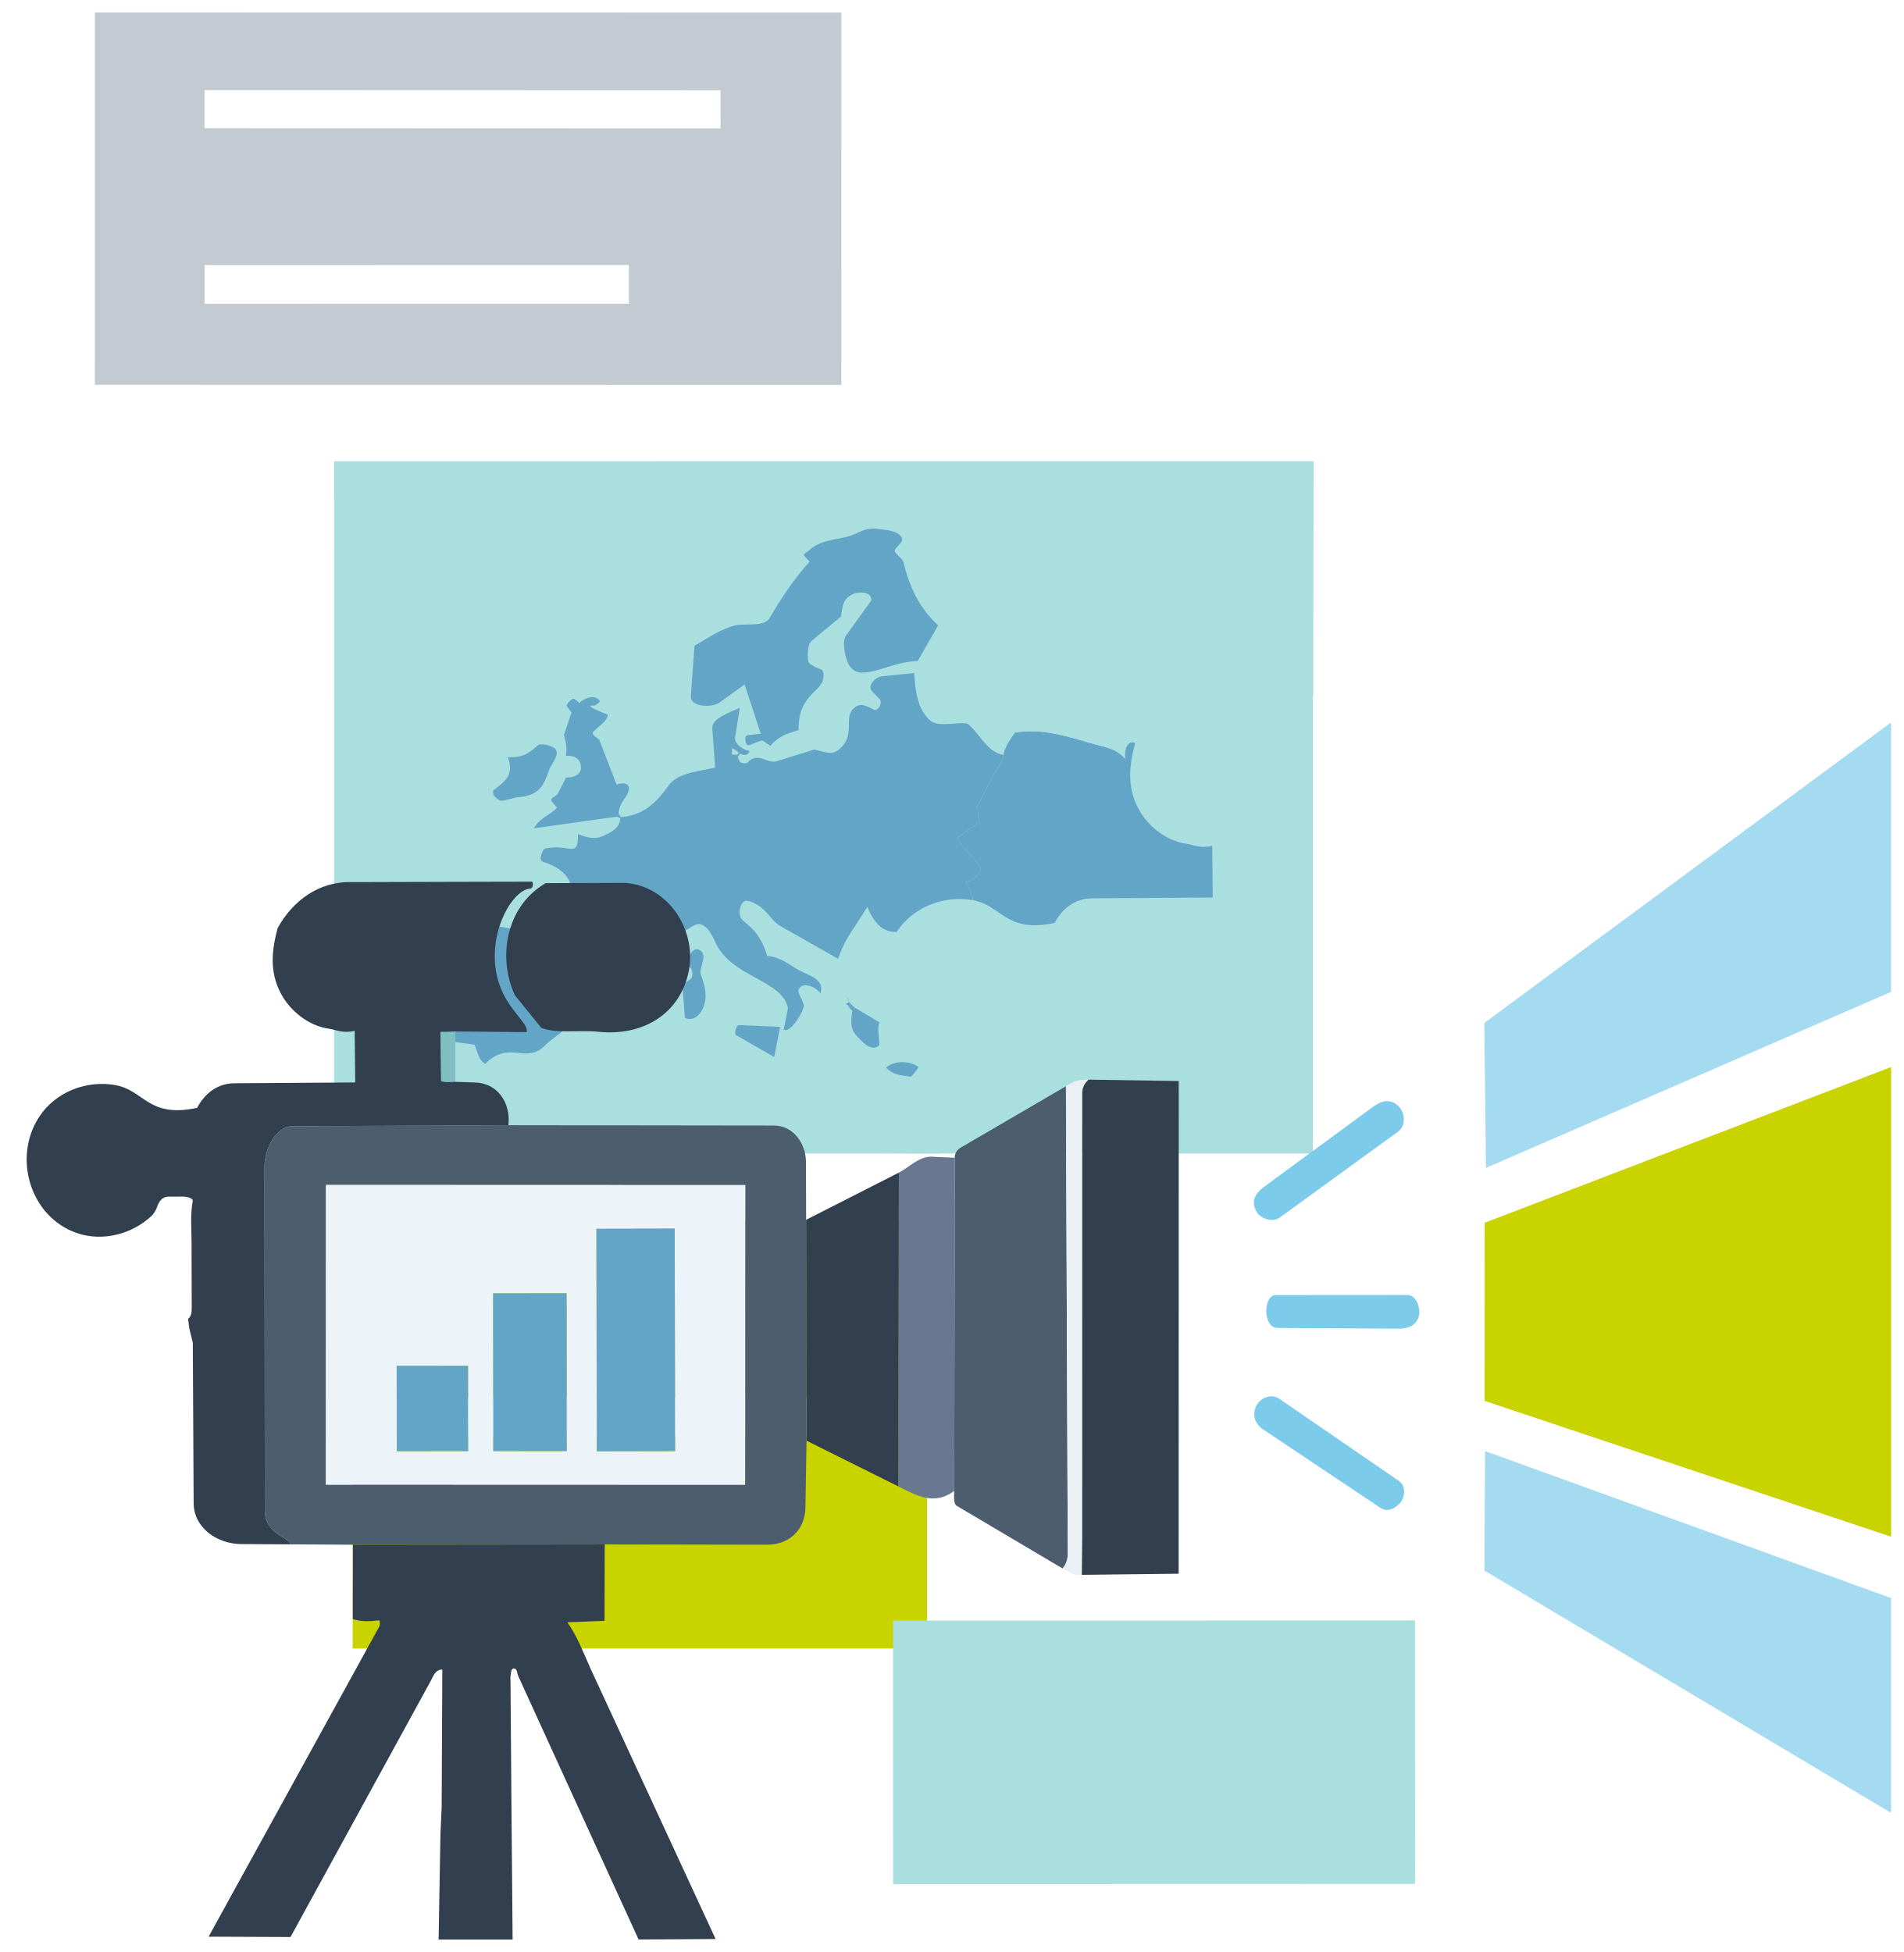
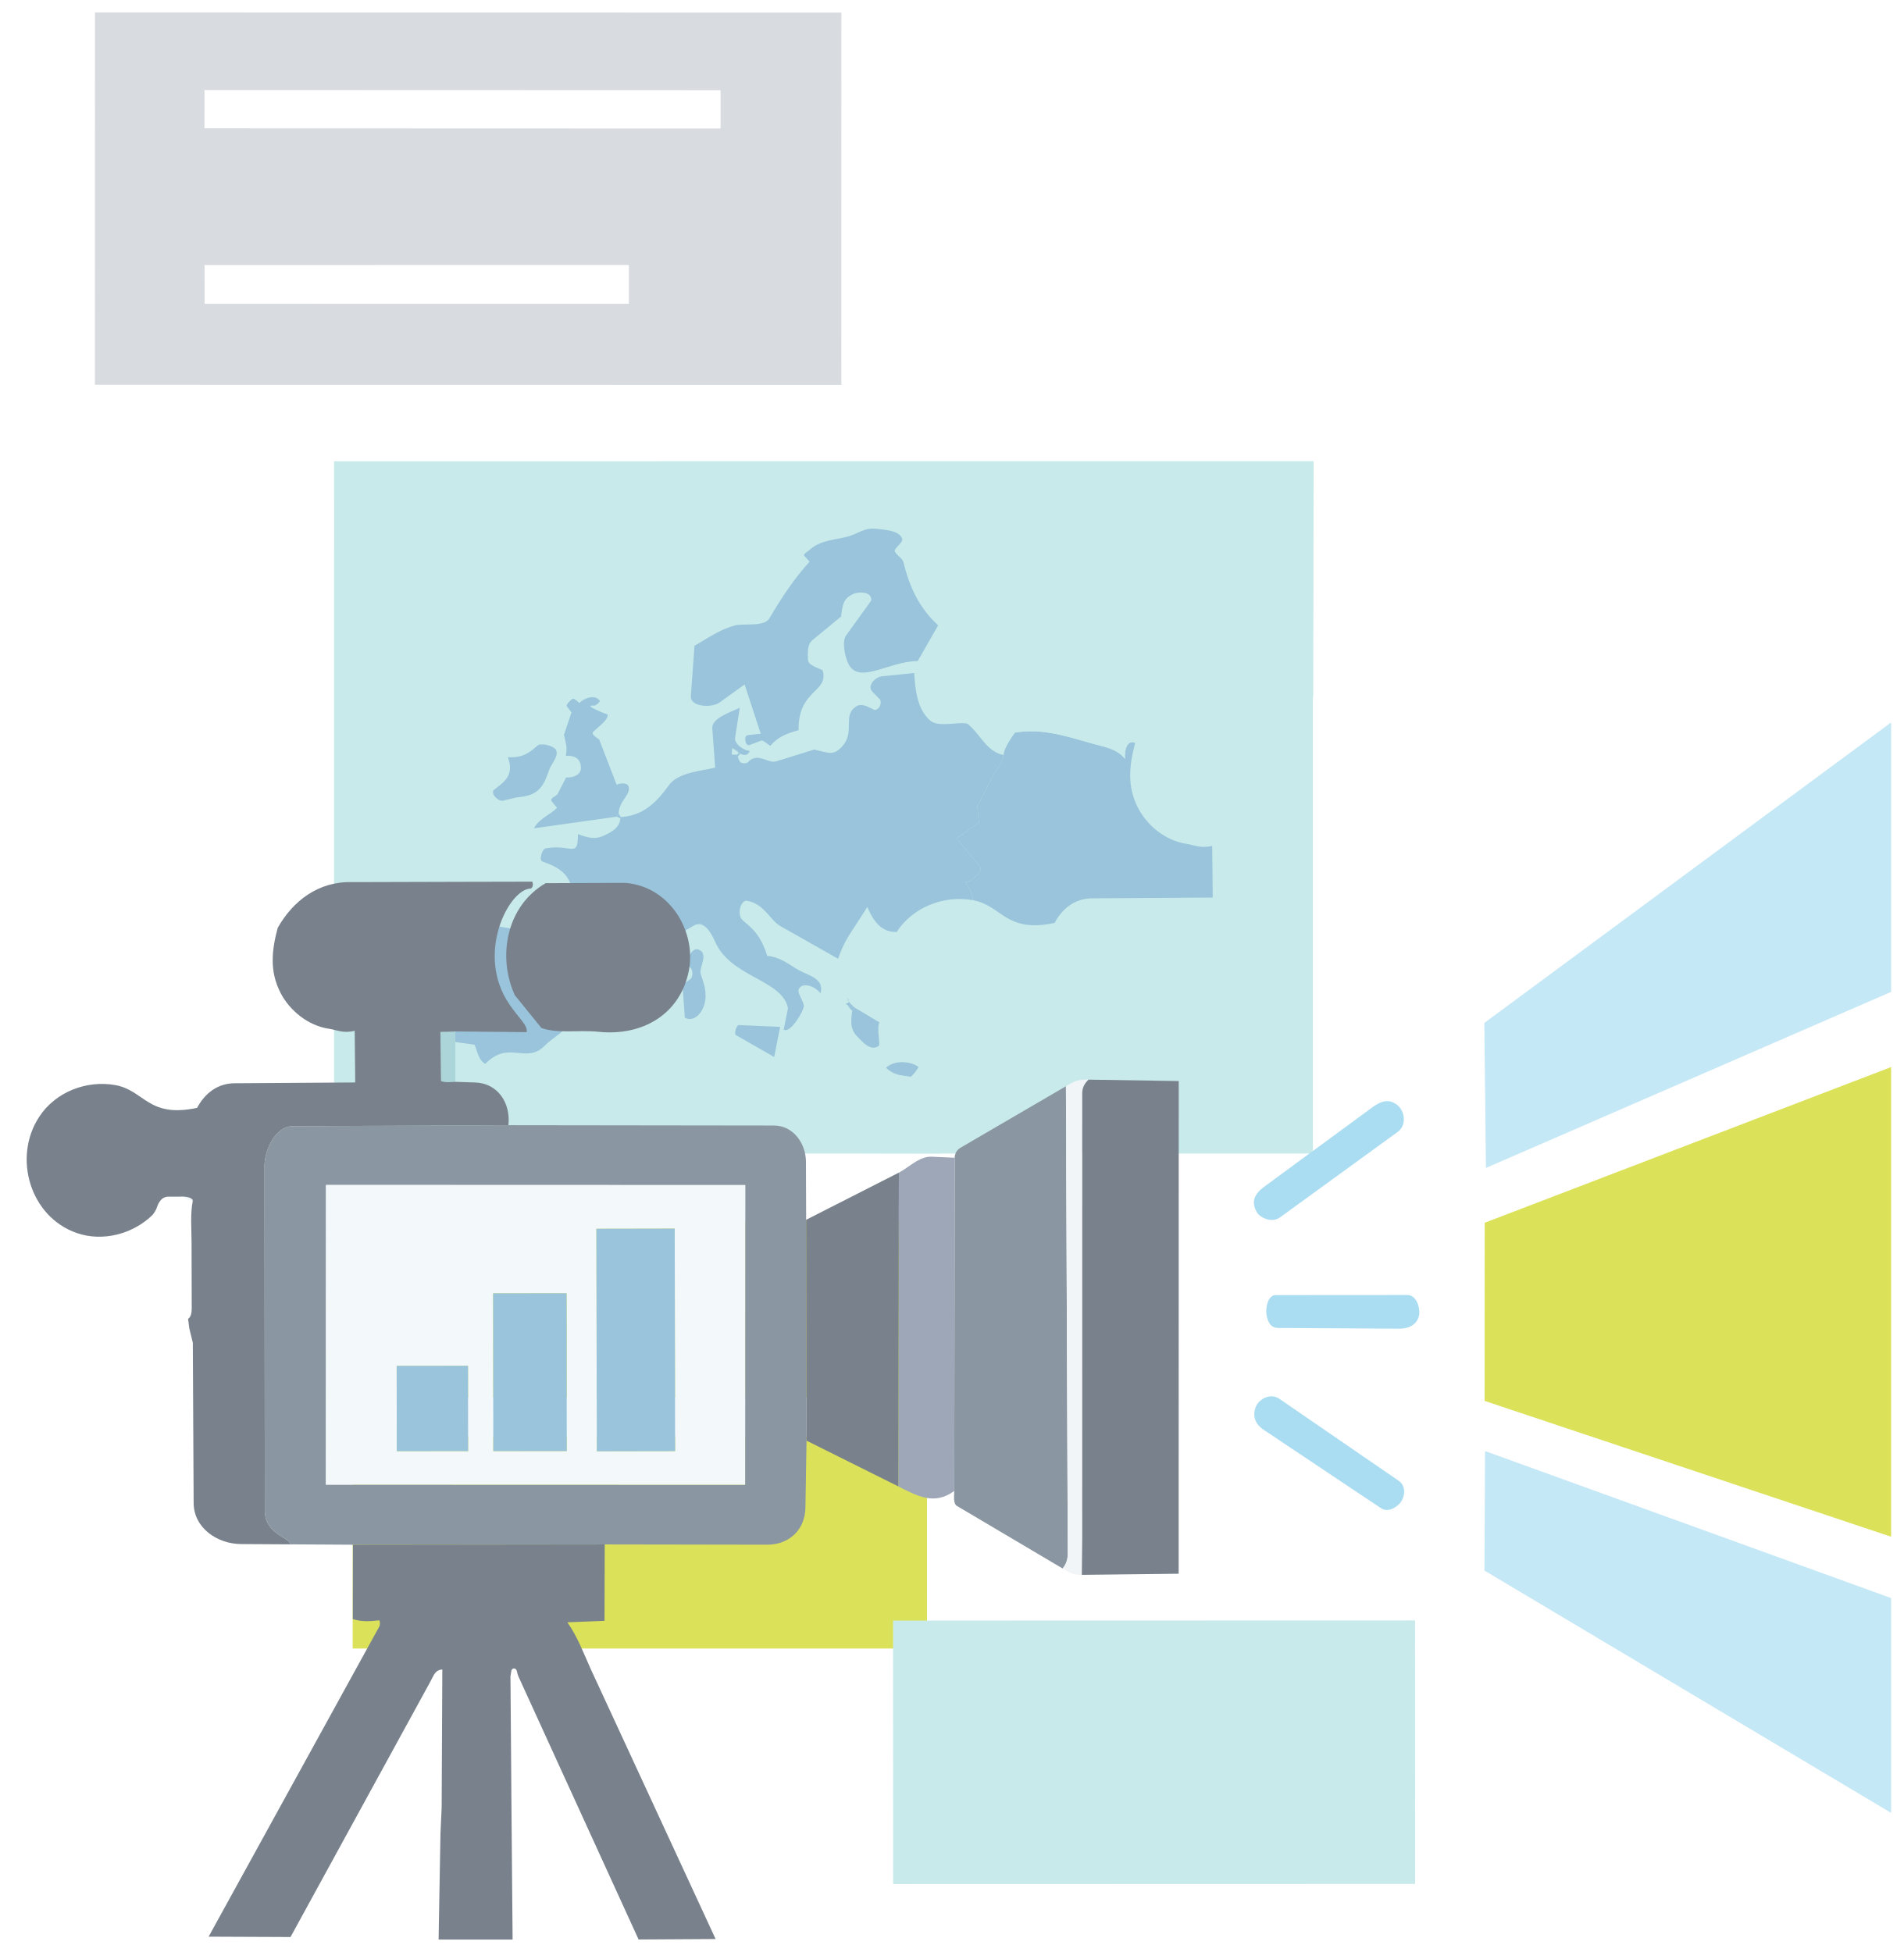
- <svg xmlns="http://www.w3.org/2000/svg" version="1.1" viewBox="0 0 305.792 313.64">
+ <svg xmlns="http://www.w3.org/2000/svg" opacity="0.65" version="1.1" viewBox="0 0 305.792 313.64">
  <defs>
    <clipPath id="clip_1">
      <path transform="matrix(1,0,0,-1,-415.7067,388.821)" d="M415.707 75.181H721.498V388.821H415.707Z" />
    </clipPath>
    <clipPath id="clip_2">
      <path transform="matrix(1,0,0,-1,-415.7067,388.821)" d="M0 0H842V482H0Z" />
    </clipPath>
  </defs>
  <g clip-path="url(#clip_1)">
    <g clip-path="url(#clip_2)">
      <path transform="matrix(1,0,0,-1,-415.7067,388.821)" d="M469.385 203.478H626.613V314.694H469.385Z" fill="#aadfe0" />
      <path transform="matrix(1,0,0,-1,-415.7067,388.821)" d="M598.544 258.966C596.68 262.557 597.15 265.996 598.069 269.451 596.825 270.028 596.277 268.364 596.441 266.891 595.092 268.509 593.39 268.739 591.452 269.274 587.241 270.438 583.237 271.871 578.726 271.108 578.008 270.095 576.984 268.565 576.89 267.512 576.765 266.106 575.936 265.573 575.225 264.182L572.711 259.26 572.963 256.66 569.392 254.111 573.128 249.564C573.659 248.804 571.775 247.052 570.758 247.096 571.484 246.002 572.009 245.254 571.958 244.19 576.696 243.352 577.215 238.842 585.119 240.53 586.413 242.946 588.471 244.463 591.123 244.481L610.522 244.61 610.438 252.911C608.568 252.446 607.475 253.07 606.388 253.222 602.873 253.716 599.952 256.253 598.544 258.966" fill="#62a5c7" />
      <path transform="matrix(1,0,0,-1,-415.7067,388.821)" d="M533.248 267.591C533.489 267.547 533.705 267.539 533.883 267.557 533.72 267.619 533.509 267.651 533.248 267.591" fill="#7fbfc4" />
      <path transform="matrix(1,0,0,-1,-415.7067,388.821)" d="M556.931 220.811C555.496 219.752 554.132 221.582 553.385 222.318 552.212 223.474 552.412 224.942 552.604 226.445L552.331 226.66 552.015 227.116C551.95 227.21 551.874 227.361 551.667 227.474 551.487 227.571 551.551 227.582 551.676 227.601L551.747 228.557C552.003 228.231 552.087 228.021 552.08 227.882 552.256 227.609 552.391 227.522 552.44 227.473L552.739 227.17C552.84 227.068 552.944 226.96 553.063 226.889L556.973 224.557C556.558 223.662 557.028 221.785 556.931 220.811M540.074 218.986 533.843 222.551C533.69 223.147 534.09 224.13 534.39 224.117L541.028 223.829 540.074 218.986M529.004 228.102C528.776 226.375 527.388 224.459 525.721 225.293L525.34 230.613C525.703 230.923 526.638 231.39 526.789 231.704 526.94 232.017 527.101 232.769 526.638 233.315 525.663 234.465 526.854 236.665 527.924 236.255 529.605 235.611 528.01 233.367 528.247 232.434 528.545 231.26 529.251 229.978 529.004 228.102M494.984 261.853C496.706 263.2 498.375 264.2 497.286 267.161 499.647 267.02 500.739 267.842 502.166 269.125 502.916 269.435 504.663 268.933 505.003 268.36 505.566 267.414 504.245 266.01 503.97 265.233 503.046 262.624 502.436 260.96 498.74 260.708L496.454 260.16C495.9 260.027 494.56 261.06 494.984 261.853M527.275 285.058C529.353 286.253 531.322 287.675 533.761 288.321 535.22 288.708 538.355 288.046 539.277 289.416 541.206 292.711 543.297 295.881 545.767 298.573L544.908 299.513C544.653 299.792 545.467 300.193 545.75 300.455 547.463 302.045 549.868 302.069 551.851 302.595 553.526 303.04 554.578 304.108 556.491 303.857 557.711 303.697 560.332 303.621 560.646 302.174 560.744 301.722 559.565 300.836 559.457 300.417 559.322 299.894 560.663 299.151 560.807 298.571 561.779 294.669 563.255 291.233 566.414 288.35L563.128 282.601C558.272 282.581 553.417 278.498 551.834 282.512 551.433 283.53 550.947 285.78 551.607 286.695L555.644 292.297C555.901 293.771 553.67 293.814 552.722 293.361 551.199 292.634 551.061 291.747 550.812 289.753L546.23 285.98C545.326 285.235 545.48 283.766 545.499 282.814 545.517 281.935 547.116 281.515 547.853 281.126 548.907 277.496 543.887 278.126 543.995 271.503 542.004 270.919 540.759 270.484 539.441 268.985 538.804 269.384 538.297 269.937 537.964 269.811L536.098 269.108C535.409 268.849 535.152 270.622 535.795 270.695L537.912 270.934 535.325 278.846 531.304 275.951C530.023 275.029 526.557 275.219 526.687 276.993L527.275 285.058M559.746 239.077C557.379 239.005 556.072 240.66 555.034 243.089L553.358 240.48C552.136 238.578 551.249 237.441 550.342 234.771L541.129 239.988C539.309 241.018 538.605 243.517 535.703 244.095 534.931 244.249 534.189 242.6 534.682 241.417 535.112 240.386 537.525 239.919 538.955 235.237 541.106 235.031 542.26 233.945 544.041 232.935 545.565 232.071 548.219 231.589 547.507 229.223 546.544 230.465 544.519 231.062 544.004 229.846 543.758 229.266 544.889 227.791 544.838 227.16 544.767 226.281 542.704 222.782 541.6 223.363L542.29 226.837C541.357 231.447 533.209 231.716 530.62 237.429 529.983 238.833 528.837 241.096 527.12 240.082L521.345 236.671C519.504 237.913 516.43 238.395 515.513 236.135 515.109 235.141 515.515 233.592 514.893 233.062 512.8 231.275 507.261 231.485 507.527 225.026 507.106 223.435 504.384 222.025 503.317 220.906 500.22 217.66 497.5 221.835 493.661 217.883 492.449 218.551 492.343 220.247 491.929 220.966L486.449 221.72C488.375 223.671 487.45 225.617 486.81 227.281 489.357 230.557 491.524 234.698 490.503 239.066 492.374 240.297 494.083 240.264 496.119 239.917L505.397 238.334C506.681 240.282 507.856 242.908 507.685 245.123 507.432 248.375 505.499 249.461 502.834 250.403 502.248 250.61 502.76 252.397 503.385 252.511 507.485 253.257 508.56 250.808 508.546 254.794 510.28 254.159 511.408 253.89 512.897 254.638 514.114 255.25 515.199 255.797 515.373 257.345L514.778 257.604 501.471 255.731C502.366 257.372 504.191 257.959 505.193 259.027L504.341 260.055C503.907 260.579 505.112 260.899 505.303 261.273L506.648 263.901C507.959 263.823 509.027 264.443 509.033 265.42 509.04 266.64 508.315 267.503 506.6 267.364 506.888 268.735 506.569 269.492 506.303 270.757L507.512 274.341 506.762 275.344C506.59 275.575 507.233 276.237 507.657 276.516 507.926 276.693 508.416 276.144 508.772 275.874 509.605 276.679 511.282 277.301 512.047 276.235 512.166 276.068 511.385 275.432 511.196 275.449 508.964 275.646 513.311 273.985 513.278 274.044 513.52 273.614 512.746 272.8 512.231 272.342L511.057 271.296C510.539 270.835 511.621 270.266 511.966 269.994L514.766 262.735C515.538 263.093 516.423 262.965 516.609 262.611 517.308 261.288 515.045 260.105 515.098 258.066L515.437 257.535C519.044 257.782 521.14 259.855 523.175 262.674 524.681 264.762 528.545 264.959 530.591 265.486L530.128 271.803C530.015 273.339 532.785 274.316 534.544 275.093L533.788 270.254C533.661 269.446 534.913 268.301 536.147 268.168 535.855 267.321 535.153 267.435 534.637 267.738L534.239 267.264C534.264 267.009 534.461 266.548 534.64 266.361 534.813 266.179 535.617 266.093 535.833 266.329 537.435 268.088 539.035 266.07 540.385 266.488L546.505 268.385C548.674 267.906 549.454 267.368 550.776 268.66 553.321 271.148 550.836 273.854 553.322 275.358 554.274 275.933 555.482 275.031 556.236 274.737 557.185 274.878 557.339 276.152 557.059 276.44L555.842 277.693C554.942 278.62 556.277 280.05 557.423 280.165L562.563 280.683C562.752 277.823 563.055 274.977 565.054 273.112 566.444 271.816 569.668 272.957 571.154 272.524 573.236 270.799 574.163 268.08 576.891 267.512 576.985 268.565 578.009 270.095 578.726 271.108 583.237 271.872 587.241 270.438 591.453 269.275 593.391 268.74 595.092 268.51 596.441 266.891 596.278 268.365 596.826 270.029 598.07 269.452 600.5 273.763 604.612 276.977 610.085 276.8L626.659 276.846 626.729 314.704 469.385 314.694 469.376 203.669 510.79 203.657 566.821 203.478C567.598 206.14 564.114 205.27 563.042 211.365 562.78 212.855 561.613 214.317 562.029 215.814 560.849 216.063 559.423 215.894 558.038 217.271 559.45 218.556 562.013 218.314 563.266 217.389 564.873 217.318 565.682 218.714 565.776 220.422 558.323 223.01 555.459 232.508 559.746 239.077" fill="#aadfe0" />
      <path transform="matrix(1,0,0,-1,-415.7067,388.821)" d="M533.339 268.611C533.774 268.266 534.116 268.028 534.341 267.887 534.298 268.075 534.007 268.327 533.339 268.611" fill="#7fbfc4" />
      <path transform="matrix(1,0,0,-1,-415.7067,388.821)" d="M573.129 249.564 569.393 254.111 572.964 256.66 572.711 259.26 575.226 264.183C575.936 265.574 576.766 266.106 576.891 267.512 574.163 268.079 573.236 270.798 571.154 272.524 569.668 272.957 566.444 271.815 565.054 273.111 563.055 274.976 562.752 277.822 562.563 280.683L557.423 280.164C556.277 280.05 554.942 278.619 555.842 277.693L557.059 276.439C557.339 276.151 557.185 274.877 556.235 274.736 555.482 275.031 554.274 275.933 553.322 275.357 550.836 273.853 553.32 271.147 550.776 268.659 549.454 267.368 548.673 267.906 546.505 268.385L540.385 266.488C539.035 266.07 537.435 268.087 535.833 266.329 535.617 266.092 534.813 266.178 534.64 266.36 534.461 266.548 534.264 267.008 534.239 267.264 534.233 267.326 534.106 267.471 533.883 267.558 533.705 267.539 533.489 267.548 533.248 267.591L533.339 268.611C534.007 268.327 534.298 268.075 534.341 267.887 534.535 267.766 534.644 267.714 534.637 267.738 535.153 267.435 535.855 267.32 536.147 268.167 534.913 268.3 533.661 269.445 533.788 270.255L534.544 275.092C532.785 274.315 530.015 273.339 530.128 271.803L530.591 265.485C528.545 264.959 524.681 264.761 523.175 262.673 521.14 259.855 519.044 257.781 515.437 257.534 515.499 257.447 515.452 257.376 515.373 257.344 515.199 255.796 514.114 255.249 512.897 254.638 511.408 253.889 510.28 254.158 508.546 254.793 508.56 250.807 507.485 253.256 503.385 252.51 502.76 252.396 502.248 250.609 502.834 250.402 505.499 249.46 507.432 248.374 507.685 245.122 507.856 242.907 506.681 240.282 505.397 238.333L496.119 239.916C494.083 240.263 492.374 240.296 490.503 239.065 491.524 234.698 489.357 230.557 486.81 227.28 487.45 225.616 488.375 223.67 486.449 221.719L491.929 220.965C492.343 220.246 492.449 218.55 493.661 217.883 497.5 221.834 500.22 217.659 503.317 220.906 504.384 222.024 507.106 223.434 507.527 225.025 507.261 231.484 512.8 231.274 514.893 233.061 515.515 233.591 515.109 235.141 515.513 236.135 516.43 238.394 519.504 237.913 521.344 236.67L527.12 240.081C528.837 241.095 529.983 238.832 530.62 237.428 533.209 231.716 541.357 231.446 542.29 226.836L541.6 223.362C542.704 222.781 544.767 226.28 544.838 227.159 544.889 227.79 543.758 229.265 544.004 229.845 544.519 231.061 546.544 230.464 547.507 229.222 548.219 231.588 545.565 232.07 544.041 232.934 542.26 233.944 541.106 235.03 538.955 235.236 537.525 239.918 535.112 240.385 534.682 241.416 534.189 242.599 534.931 244.248 535.703 244.094 538.605 243.516 539.309 241.017 541.129 239.987L550.342 234.77C551.248 237.44 552.136 238.577 553.358 240.48L555.034 243.088C556.072 240.659 557.379 239.004 559.746 239.076 562.401 243.145 567.4 244.996 571.959 244.19 572.01 245.254 571.484 246.002 570.759 247.096 571.775 247.052 573.66 248.804 573.129 249.564" fill="#62a5c7" />
      <path transform="matrix(1,0,0,-1,-415.7067,388.821)" d="M516.609 262.611C516.423 262.964 515.538 263.093 514.766 262.735L511.966 269.994C511.621 270.266 510.539 270.834 511.057 271.296L512.231 272.341C512.746 272.799 513.52 273.614 513.277 274.044 513.311 273.984 508.964 275.646 511.196 275.449 511.385 275.432 512.166 276.068 512.047 276.235 511.282 277.3 509.605 276.679 508.772 275.874 508.416 276.144 507.925 276.693 507.657 276.516 507.233 276.237 506.59 275.575 506.762 275.344L507.512 274.341 506.303 270.756C506.569 269.491 506.888 268.734 506.6 267.363 508.314 267.503 509.04 266.64 509.033 265.419 509.026 264.443 507.958 263.822 506.648 263.901L505.303 261.273C505.112 260.898 503.907 260.578 504.341 260.054L505.193 259.027C504.191 257.959 502.365 257.372 501.471 255.73L514.778 257.604 515.097 258.066C515.045 260.105 517.308 261.287 516.609 262.611" fill="#62a5c7" />
      <path transform="matrix(1,0,0,-1,-415.7067,388.821)" d="M515.437 257.535 515.097 258.066 514.778 257.604 515.373 257.344C515.451 257.376 515.499 257.447 515.437 257.535" fill="#62a5c7" />
      <path transform="matrix(1,0,0,-1,-415.7067,388.821)" d="M534.341 267.888C534.382 267.709 534.196 267.59 533.882 267.558 534.106 267.472 534.233 267.326 534.239 267.264L534.637 267.738C534.643 267.715 534.535 267.766 534.341 267.888" fill="#62a5c7" />
      <path transform="matrix(1,0,0,-1,-415.7067,388.821)" d="M531.303 275.95 535.324 278.846 537.911 270.933 535.795 270.695C535.151 270.623 535.408 268.849 536.097 269.107L537.963 269.812C538.297 269.937 538.803 269.383 539.44 268.985 540.758 270.484 542.003 270.919 543.994 271.502 543.886 278.125 548.906 277.495 547.853 281.125 547.116 281.514 545.516 281.935 545.499 282.813 545.48 283.765 545.325 285.236 546.229 285.979L550.811 289.752C551.061 291.747 551.199 292.633 552.721 293.361 553.67 293.813 555.9 293.771 555.643 292.296L551.606 286.695C550.947 285.779 551.432 283.529 551.833 282.512 553.416 278.498 558.271 282.58 563.127 282.601L566.413 288.349C563.254 291.232 561.778 294.669 560.807 298.572 560.662 299.151 559.321 299.894 559.456 300.416 559.564 300.836 560.743 301.721 560.645 302.173 560.331 303.62 557.71 303.697 556.491 303.856 554.577 304.107 553.526 303.039 551.85 302.594 549.867 302.068 547.463 302.045 545.749 300.454 545.467 300.192 544.653 299.791 544.907 299.512L545.766 298.572C543.296 295.88 541.205 292.711 539.276 289.416 538.354 288.046 535.219 288.708 533.76 288.32 531.321 287.675 529.352 286.252 527.275 285.058L526.686 276.993C526.556 275.219 530.022 275.029 531.303 275.95" fill="#62a5c7" />
      <path transform="matrix(1,0,0,-1,-415.7067,388.821)" d="M496.454 260.16 498.74 260.708C502.436 260.96 503.046 262.624 503.97 265.233 504.245 266.01 505.566 267.414 505.003 268.36 504.663 268.933 502.916 269.435 502.166 269.124 500.739 267.841 499.647 267.02 497.286 267.16 498.375 264.199 496.706 263.2 494.984 261.853 494.56 261.06 495.9 260.027 496.454 260.16" fill="#62a5c7" />
      <path transform="matrix(1,0,0,-1,-415.7067,388.821)" d="M527.923 236.255C526.854 236.665 525.663 234.465 526.638 233.315 527.101 232.769 526.939 232.017 526.788 231.704 526.638 231.39 525.702 230.923 525.34 230.613L525.721 225.292C527.388 224.458 528.775 226.374 529.004 228.102 529.251 229.978 528.544 231.259 528.246 232.434 528.01 233.367 529.605 235.611 527.923 236.255" fill="#62a5c7" />
      <path transform="matrix(1,0,0,-1,-415.7067,388.821)" d="M533.842 222.551 540.074 218.986 541.027 223.829 534.39 224.117C534.089 224.13 533.689 223.146 533.842 222.551" fill="#62a5c7" />
      <path transform="matrix(1,0,0,-1,-415.7067,388.821)" d="M553.062 226.889C552.939 226.718 552.836 226.593 552.604 226.445 552.412 224.942 552.212 223.474 553.385 222.318 554.131 221.582 555.495 219.752 556.931 220.811 557.028 221.785 556.558 223.662 556.972 224.556L553.062 226.889" fill="#62a5c7" />
      <path transform="matrix(1,0,0,-1,-415.7067,388.821)" d="M551.747 228.556C551.866 228.251 551.98 228.037 552.08 227.882 552.086 228.02 552.003 228.23 551.747 228.556" fill="#62a5c7" />
      <path transform="matrix(1,0,0,-1,-415.7067,388.821)" d="M552.44 227.472 552.015 227.115 552.331 226.66 552.739 227.17 552.44 227.472" fill="#62a5c7" />
      <path transform="matrix(1,0,0,-1,-415.7067,388.821)" d="M552.08 227.882C552.07 227.661 551.828 227.624 551.676 227.601L551.667 227.473C551.874 227.36 551.95 227.209 552.015 227.115L552.44 227.472C552.391 227.522 552.256 227.609 552.08 227.882" fill="#62a5c7" />
      <path transform="matrix(1,0,0,-1,-415.7067,388.821)" d="M551.666 227.473 551.675 227.601C551.551 227.582 551.486 227.571 551.666 227.473" fill="#62a5c7" />
      <path transform="matrix(1,0,0,-1,-415.7067,388.821)" d="M553.062 226.889C552.943 226.96 552.84 227.067 552.739 227.17L552.331 226.66 552.604 226.445C552.836 226.593 552.939 226.718 553.062 226.889" fill="#62a5c7" />
      <path transform="matrix(1,0,0,-1,-415.7067,388.821)" d="M558.038 217.27C559.423 215.893 560.849 216.062 562.029 215.813 562.516 216.287 562.962 216.786 563.266 217.388 562.013 218.313 559.45 218.555 558.038 217.27" fill="#62a5c7" />
      <path transform="matrix(1,0,0,-1,-415.7067,388.821)" d="M448.598 354.249H531.517V360.573H448.598ZM448.57 340.012 448.569 346.233 516.727 346.243 516.728 340.022 448.57 340.012M448.556 374.356 531.464 374.329 531.462 368.184 448.554 368.211 448.556 374.356M550.869 386.805 430.959 386.821 430.951 326.994 550.861 326.979 550.869 386.805" fill="#c3cad1" />
      <path transform="matrix(1,0,0,-1,-415.7067,388.821)" d="M486.948 158.057V164.254L550.587 164.257V158.06L486.948 158.057M486.948 143.644H536.946V149.968H486.948ZM486.958 171.839H550.551V178.085H486.958ZM472.359 192.7 472.362 123.939 564.625 123.944 564.621 192.705 472.359 192.7" fill="#c8d300" />
      <path transform="matrix(1,0,0,-1,-415.7067,388.821)" d="M559.169 128.432 559.18 86.099 643.036 86.121 643.025 128.454 559.169 128.432" fill="#aadfe0" />
      <path transform="matrix(1,0,0,-1,-415.7067,388.821)" d="M654.208 192.352 654.198 163.73 719.497 141.905V217.368L654.208 192.352" fill="#c8d300" />
      <path transform="matrix(1,0,0,-1,-415.7067,388.821)" d="M654.15 224.461 654.413 201.161 719.498 229.449V272.743L654.15 224.461" fill="#a5dbf1" />
      <path transform="matrix(1,0,0,-1,-415.7067,388.821)" d="M654.266 155.675 654.175 136.465 719.498 97.534V132.049L654.266 155.675" fill="#a5dbf1" />
      <path transform="matrix(1,0,0,-1,-415.7067,388.821)" d="M621.319 193.207 640.229 206.947C641.74 208.044 641.333 210.245 640.289 211.168 638.947 212.355 637.582 211.941 636.197 210.924L618.8 198.151C617.281 197.036 616.601 195.764 617.615 194.031 618.129 193.152 620.021 192.264 621.319 193.207" fill="#7ccbeb" />
      <path transform="matrix(1,0,0,-1,-415.7067,388.821)" d="M618.73 159.067 637.56 146.483C638.745 145.691 640.233 146.75 640.769 147.512 641.356 148.347 641.633 150.045 640.417 150.88L621.244 164.057C619.71 165.11 617.865 163.921 617.428 162.761 616.865 161.265 617.344 159.993 618.73 159.067" fill="#7ccbeb" />
      <path transform="matrix(1,0,0,-1,-415.7067,388.821)" d="M641.753 180.746 620.651 180.732C619.305 180.731 619.031 178.583 619.141 177.735 619.252 176.885 619.604 175.457 621.002 175.449L640.446 175.335C642.495 175.323 643.555 176.356 643.704 177.728 643.807 178.682 643.289 180.747 641.753 180.746" fill="#7ccbeb" />
      <path transform="matrix(1,0,0,-1,-415.7067,388.821)" d="M569.419 146.859 586.405 136.803C586.914 137.406 587.236 138.11 587.236 139.213L586.941 214.289 569.983 204.397C569.473 204.099 569.069 203.5 569.068 202.799L569.002 149.257C569.001 148.593 568.786 147.234 569.419 146.859" fill="#4c5d6e" />
      <path transform="matrix(1,0,0,-1,-415.7067,388.821)" d="M569.002 149.257 569.068 202.799 565.589 202.955C563.471 203.168 561.772 201.261 560.106 200.41L560.018 149.989C563.057 148.435 565.798 146.919 569.002 149.257" fill="#687891" />
      <path transform="matrix(1,0,0,-1,-415.7067,388.821)" d="M586.405 136.802C587.636 136.073 588.012 135.764 589.489 135.781L589.553 141.626 589.561 213.214C589.561 213.953 589.876 214.706 590.573 215.348 588.664 215.377 588.225 215.037 586.941 214.288L587.236 139.213C587.236 138.109 586.915 137.405 586.405 136.802" fill="#eaf0f4" />
      <path transform="matrix(1,0,0,-1,-415.7067,388.821)" d="M535.404 150.26 468.062 150.281 468.078 198.423 535.419 198.401 535.404 150.26M545.178 202.156C545.169 205.004 543.205 207.97 540.044 207.974L497.377 208.028 462.722 207.865C459.917 207.852 458.193 203.984 458.195 201.462L458.245 146.108C458.249 142.286 462.206 141.847 462.373 140.68L472.399 140.621 512.851 140.667 538.968 140.624C542.447 140.619 545.033 142.993 545.092 146.58L545.271 157.34 545.208 192.832 545.178 202.156" fill="#4c5d6e" />
      <path transform="matrix(1,0,0,-1,-415.7067,388.821)" d="M486.559 215.117C487.526 214.803 488.215 215.018 488.859 214.997L488.86 223.091 486.454 223.011 486.559 215.117" fill="#7fbfc4" />
      <path transform="matrix(1,0,0,-1,-415.7067,388.821)" d="M490.893 169.374 490.91 155.66 479.447 155.646 479.43 169.36 490.893 169.374M506.73 181.027 506.756 155.668 494.949 155.656 494.922 181.014 506.73 181.027M524.092 191.413 524.162 155.656 511.582 155.631 511.512 191.388 524.092 191.413M468.062 150.281 535.404 150.26 535.419 198.402 468.077 198.423 468.062 150.281" fill="#edf4f9" />
      <path transform="matrix(1,0,0,-1,-415.7067,388.821)" d="M445.184 196.553C445.482 196.027 446.066 195.858 446.67 195.889 446.698 196.362 445.591 196.554 445.184 196.553" fill="#edf4f9" />
      <path transform="matrix(1,0,0,-1,-415.7067,388.821)" d="M590.573 215.348C589.877 214.705 589.562 213.953 589.562 213.214L589.554 141.626 589.49 135.781 605.048 135.959 605.061 215.124 590.573 215.348" fill="#313f4e" />
      <path transform="matrix(1,0,0,-1,-415.7067,388.821)" d="M545.271 157.34 560.018 149.989 560.106 200.411 545.207 192.832 545.271 157.34" fill="#313f4e" />
      <path transform="matrix(1,0,0,-1,-415.7067,388.821)" d="M462.373 140.68C462.205 141.847 458.249 142.286 458.245 146.108L458.195 201.462C458.193 203.984 459.917 207.852 462.722 207.865L497.377 208.027C497.77 211.537 495.721 214.772 492.039 214.893L488.859 214.997C488.216 215.018 487.526 214.803 486.56 215.117L486.455 223.011 488.861 223.09 500.313 222.98C500.502 224.089 499.175 225.053 497.529 227.46 492.025 235.508 497.458 245.944 500.921 246.049 501.145 246.055 501.484 246.595 501.213 247.157L488.907 247.131 472.333 247.085C466.86 247.263 462.748 244.049 460.318 239.737 459.399 236.281 458.928 232.843 460.793 229.252 462.201 226.539 465.122 224.002 468.637 223.508 469.723 223.356 470.816 222.732 472.687 223.197L472.771 214.896 453.371 214.767C450.719 214.749 448.662 213.232 447.367 210.816 439.463 209.128 438.944 213.638 434.207 214.476 429.648 215.282 424.649 213.431 421.994 209.362 417.707 202.794 420.571 193.295 428.024 190.707 432.214 189.252 437.017 190.546 440.119 193.521 440.372 193.764 440.752 194.364 440.863 194.693 441.167 195.595 441.64 196.54 442.759 196.544L445.184 196.554C445.591 196.555 446.699 196.363 446.671 195.89 446.259 193.634 446.473 191.59 446.479 189.154L446.506 178.583C446.508 177.817 446.344 177.173 445.921 176.915L446.112 175.408 446.68 173.07 446.814 147.315C446.834 143.338 450.581 140.75 454.423 140.727L462.373 140.68" fill="#313f4e" />
      <path transform="matrix(1,0,0,-1,-415.7067,388.821)" d="M506.845 128.155 512.819 128.391 512.851 140.666 472.398 140.621 472.382 128.667C473.858 128.231 474.997 128.283 476.646 128.475 476.788 128.135 476.767 127.682 476.597 127.403L449.219 77.643 462.378 77.588 484.826 118.599C485.4 119.647 485.595 120.499 486.761 120.574L486.656 98.439 486.464 94.212 486.163 77.181 498.052 77.182 497.869 98.473 497.709 119.471 497.844 120.324C497.904 120.7 498.276 120.893 498.584 120.602 498.793 120.404 498.761 119.949 498.975 119.48L518.29 77.191 530.663 77.265 510.6 120.655C509.373 123.384 508.454 125.889 506.845 128.155" fill="#313f4e" />
      <path transform="matrix(1,0,0,-1,-415.7067,388.821)" d="M498.41 228.908 502.676 223.655C505.281 222.69 508.765 223.362 511.797 223.041 518.927 222.285 524.979 225.866 526.36 232.847 527.606 239.15 523.318 246.408 516.14 246.966L503.362 246.918C497.011 243.225 495.593 235.061 498.41 228.908" fill="#313f4e" />
      <path transform="matrix(1,0,0,-1,-415.7067,388.821)" d="M524.162 155.655 524.092 191.412 511.512 191.387 511.582 155.631 524.162 155.655" fill="#62a5c7" />
      <path transform="matrix(1,0,0,-1,-415.7067,388.821)" d="M506.756 155.668 506.729 181.026 494.922 181.014 494.948 155.656 506.756 155.668" fill="#62a5c7" />
      <path transform="matrix(1,0,0,-1,-415.7067,388.821)" d="M490.91 155.66 490.893 169.374 479.43 169.36 479.447 155.646 490.91 155.66" fill="#62a5c7" />
    </g>
  </g>
</svg>
